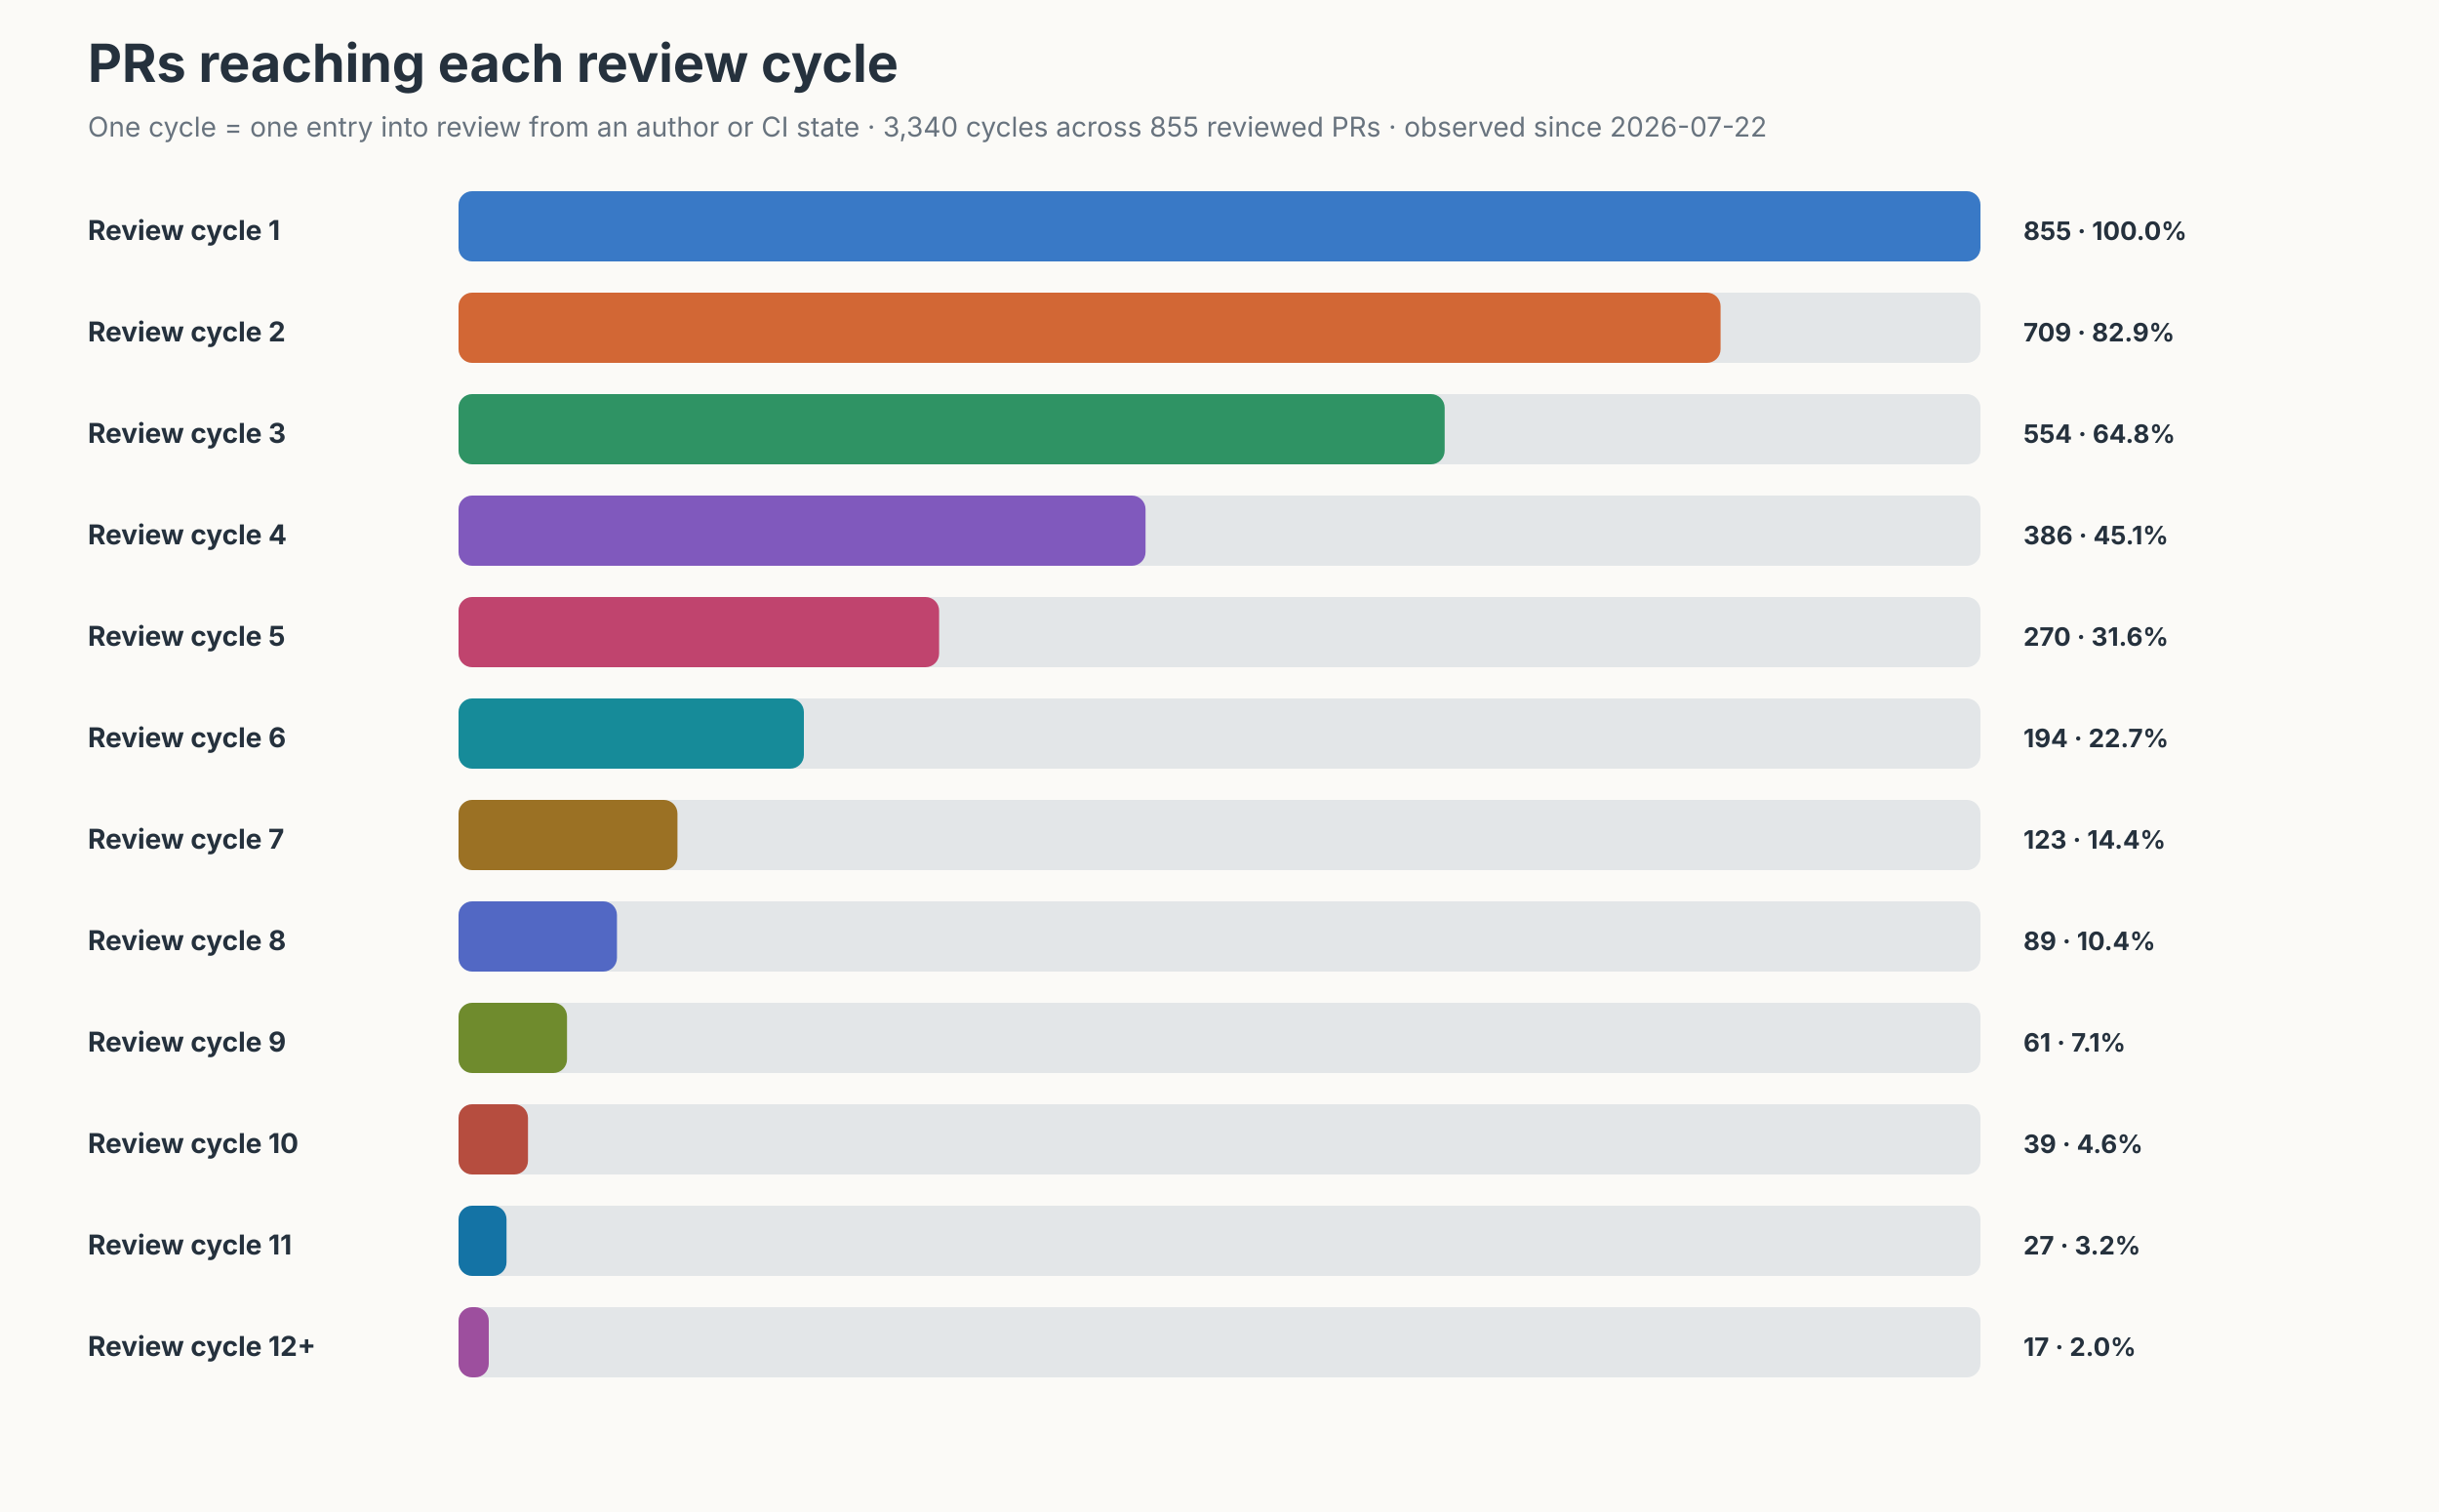
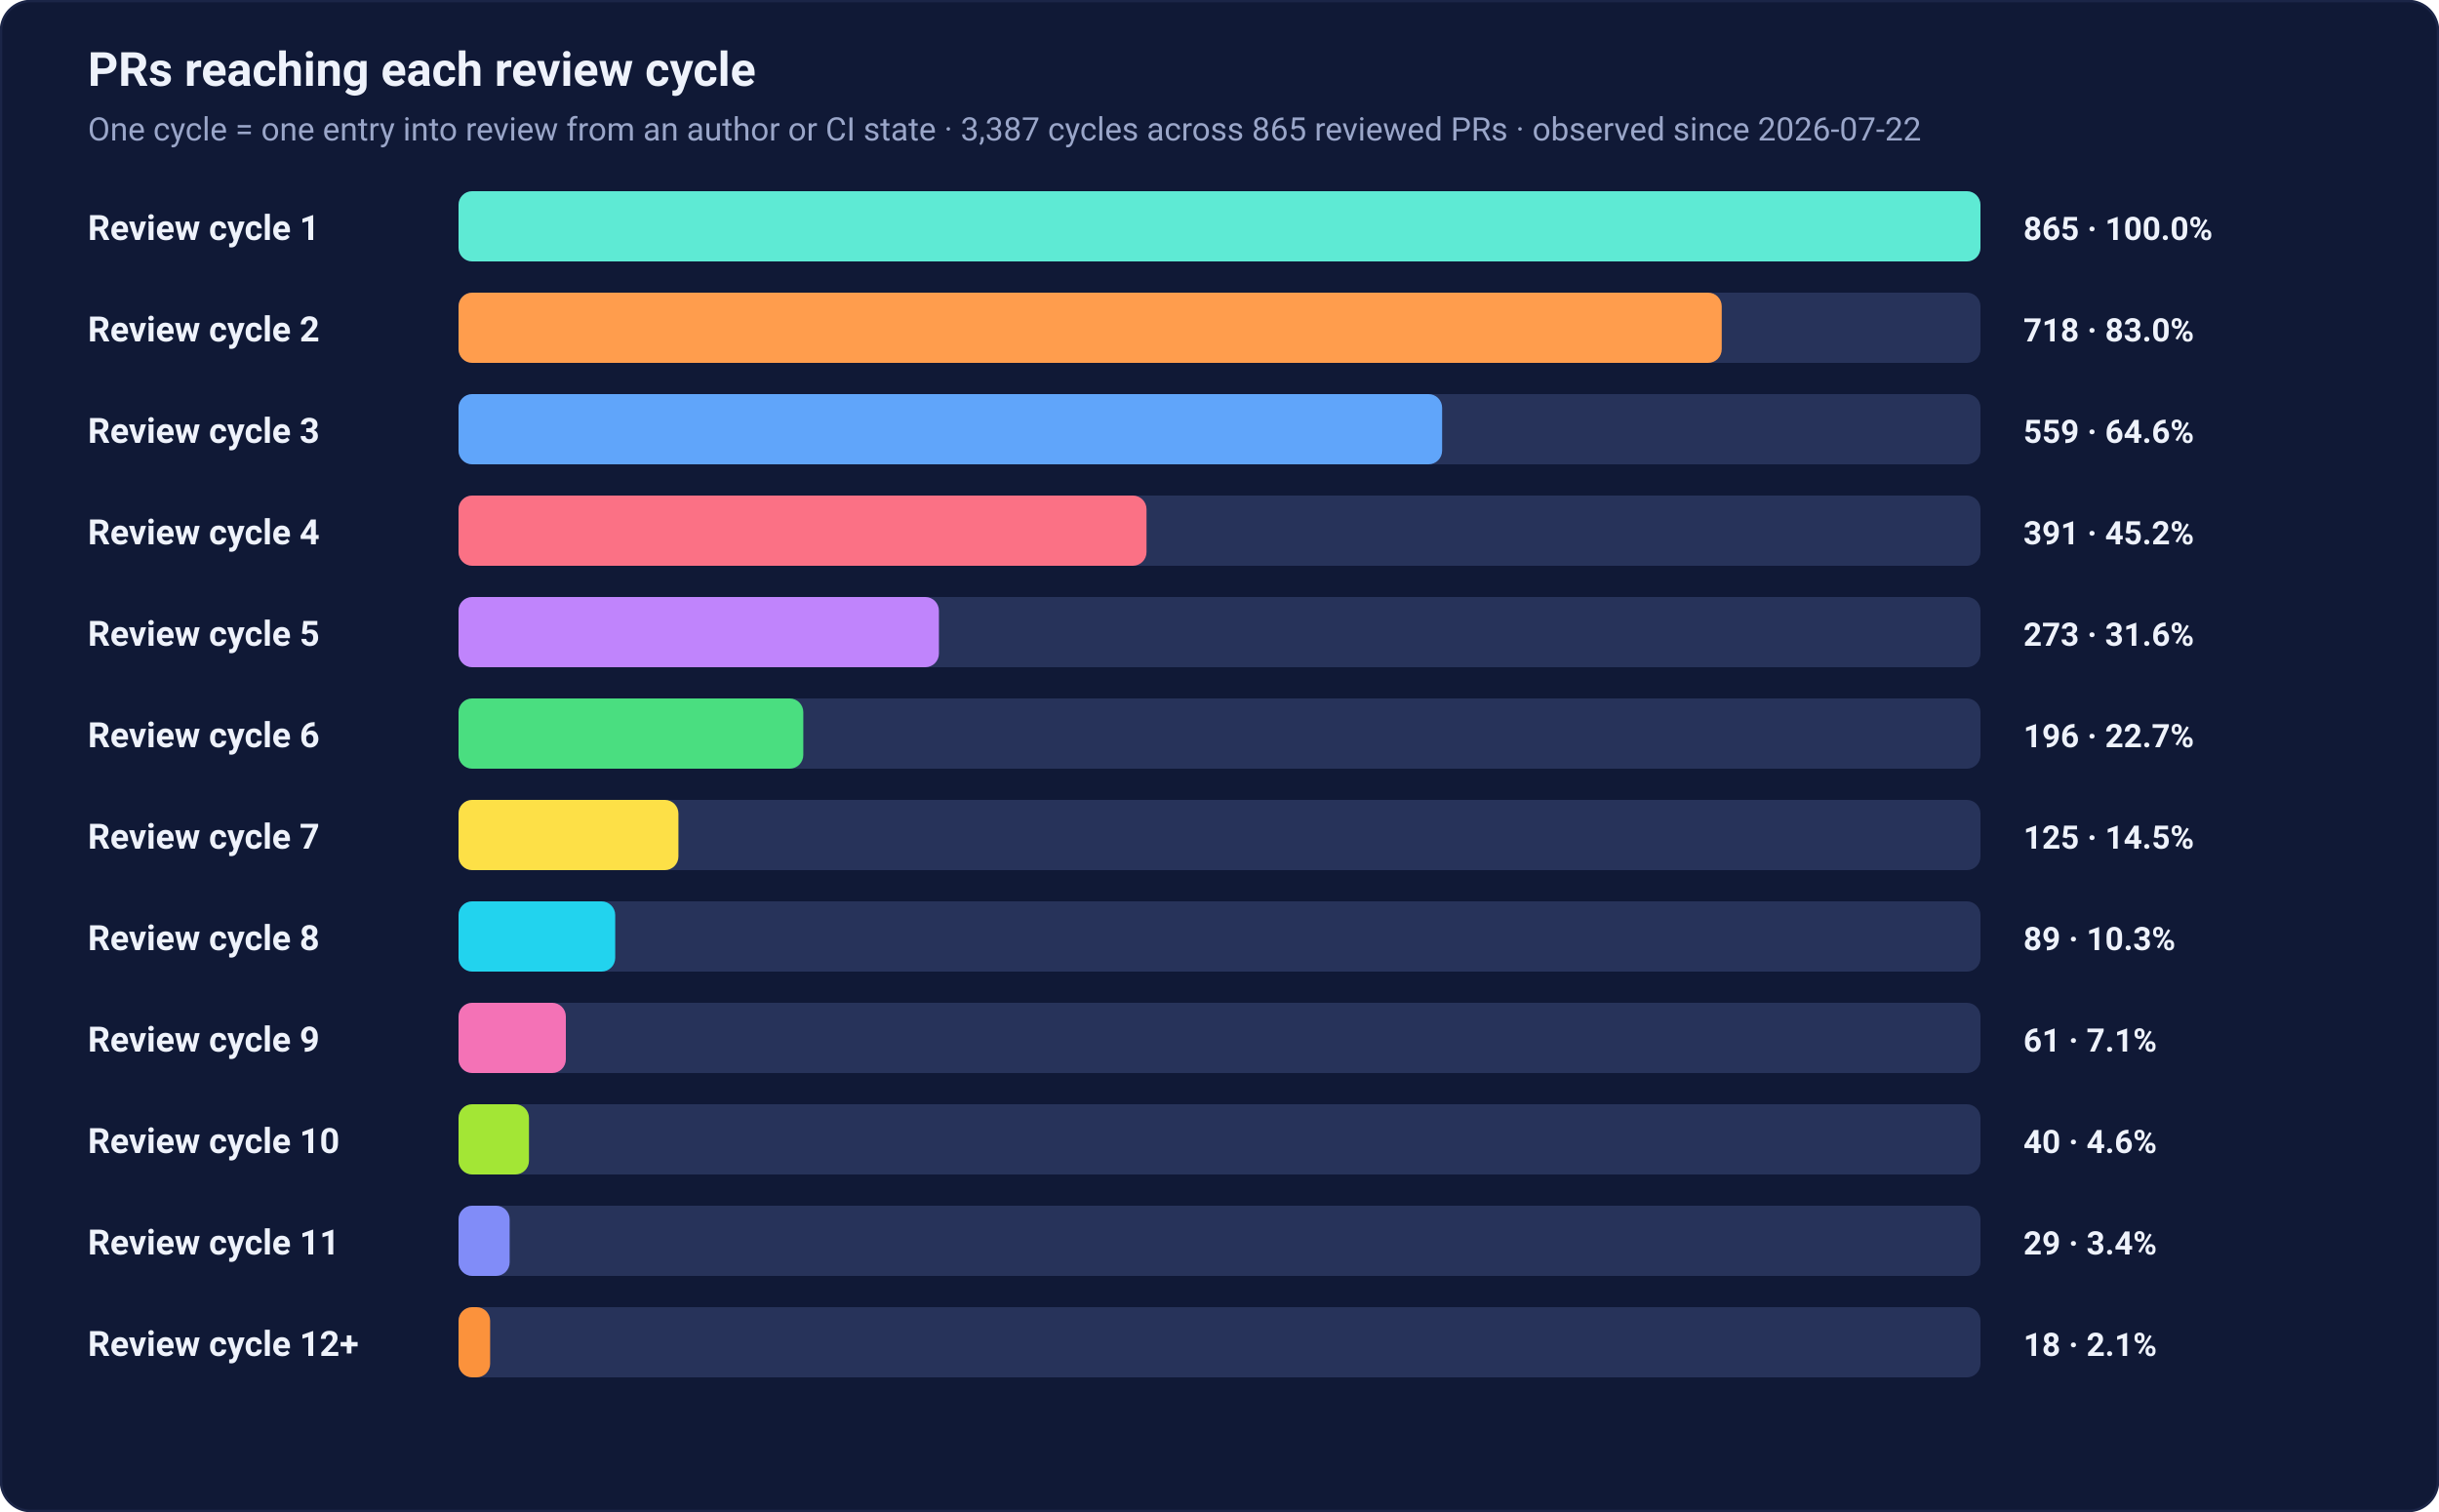
- <svg xmlns="http://www.w3.org/2000/svg" width="1250" height="775" viewBox="0 0 1250 775" role="img" aria-label="Pull requests reaching each automated review cycle">
-   <rect width="100%" height="100%" fill="#fbfaf7" />
-   <style>text{font-family:Inter,ui-sans-serif,system-ui,sans-serif;fill:#25313d}.title{font-size:27px;font-weight:700}.subtitle{font-size:14px;fill:#68737e}.label{font-size:14px;font-weight:680}.value{font-size:13px;font-weight:750}.track{fill:#e3e6e8}</style>
-   <text x="45" y="42" class="title">PRs reaching each review cycle</text>
-   <text x="45" y="70" class="subtitle">One cycle = one entry into review from an author or CI state · 3,340 cycles across 855 reviewed PRs · observed since 2026-07-22</text>
+ <svg xmlns="http://www.w3.org/2000/svg" viewBox="0 0 1250 775" role="img" aria-label="Pull requests reaching each automated review cycle">
+   <style>text{font-family:ui-sans-serif,system-ui,-apple-system,'Segoe UI',Roboto,sans-serif;fill:#eef2fb}.title{font-size:24.2px;font-weight:600}.subtitle{font-size:16.6px;fill:#9aa6c9}.tick{font-size:15.3px;fill:#9aa6c9}.grid{stroke:rgba(255,255,255,0.08);stroke-width:1.3}.axis{stroke:rgba(255,255,255,0.18);stroke-width:1.3}.label{font-size:17.9px;font-weight:600}.value{font-size:16.6px;font-weight:700}.track{fill:#27335a}</style>
+   <rect x="0.5" y="0.5" width="1249" height="774" rx="15.3" fill="#101936" stroke="#1b2547" stroke-width="1.3" />
+   <text x="45" y="44" class="title">PRs reaching each review cycle</text>
+   <text x="45" y="72" class="subtitle">One cycle = one entry into review from an author or CI state · 3,387 cycles across 865 reviewed PRs · observed since 2026-07-22</text>
  <text x="45" y="123" class="label">Review cycle 1</text>
  <rect x="235" y="98" width="780" height="36" rx="7" class="track" />
-   <rect x="235" y="98" width="780.0" height="36" rx="7" fill="#3979c6" />
-   <text x="1037" y="123" class="value">855 · 100.0%</text>
+   <rect x="235" y="98" width="780.0" height="36" rx="7" fill="#5eead4" />
+   <text x="1037" y="123" class="value">865 · 100.0%</text>
  <text x="45" y="175" class="label">Review cycle 2</text>
  <rect x="235" y="150" width="780" height="36" rx="7" class="track" />
-   <rect x="235" y="150" width="646.8" height="36" rx="7" fill="#d26735" />
-   <text x="1037" y="175" class="value">709 · 82.9%</text>
+   <rect x="235" y="150" width="647.4" height="36" rx="7" fill="#ff9d4d" />
+   <text x="1037" y="175" class="value">718 · 83.0%</text>
  <text x="45" y="227" class="label">Review cycle 3</text>
  <rect x="235" y="202" width="780" height="36" rx="7" class="track" />
-   <rect x="235" y="202" width="505.4" height="36" rx="7" fill="#2f9364" />
-   <text x="1037" y="227" class="value">554 · 64.8%</text>
+   <rect x="235" y="202" width="504.1" height="36" rx="7" fill="#60a5fa" />
+   <text x="1037" y="227" class="value">559 · 64.6%</text>
  <text x="45" y="279" class="label">Review cycle 4</text>
  <rect x="235" y="254" width="780" height="36" rx="7" class="track" />
-   <rect x="235" y="254" width="352.1" height="36" rx="7" fill="#8059bd" />
-   <text x="1037" y="279" class="value">386 · 45.1%</text>
+   <rect x="235" y="254" width="352.6" height="36" rx="7" fill="#fb7185" />
+   <text x="1037" y="279" class="value">391 · 45.2%</text>
  <text x="45" y="331" class="label">Review cycle 5</text>
  <rect x="235" y="306" width="780" height="36" rx="7" class="track" />
-   <rect x="235" y="306" width="246.3" height="36" rx="7" fill="#c0446e" />
-   <text x="1037" y="331" class="value">270 · 31.6%</text>
+   <rect x="235" y="306" width="246.2" height="36" rx="7" fill="#c084fc" />
+   <text x="1037" y="331" class="value">273 · 31.6%</text>
  <text x="45" y="383" class="label">Review cycle 6</text>
  <rect x="235" y="358" width="780" height="36" rx="7" class="track" />
-   <rect x="235" y="358" width="177.0" height="36" rx="7" fill="#168b99" />
-   <text x="1037" y="383" class="value">194 · 22.7%</text>
+   <rect x="235" y="358" width="176.7" height="36" rx="7" fill="#4ade80" />
+   <text x="1037" y="383" class="value">196 · 22.7%</text>
  <text x="45" y="435" class="label">Review cycle 7</text>
  <rect x="235" y="410" width="780" height="36" rx="7" class="track" />
-   <rect x="235" y="410" width="112.2" height="36" rx="7" fill="#9b7124" />
-   <text x="1037" y="435" class="value">123 · 14.4%</text>
+   <rect x="235" y="410" width="112.7" height="36" rx="7" fill="#fde047" />
+   <text x="1037" y="435" class="value">125 · 14.5%</text>
  <text x="45" y="487" class="label">Review cycle 8</text>
  <rect x="235" y="462" width="780" height="36" rx="7" class="track" />
-   <rect x="235" y="462" width="81.2" height="36" rx="7" fill="#5268c4" />
-   <text x="1037" y="487" class="value">89 · 10.4%</text>
+   <rect x="235" y="462" width="80.3" height="36" rx="7" fill="#22d3ee" />
+   <text x="1037" y="487" class="value">89 · 10.3%</text>
  <text x="45" y="539" class="label">Review cycle 9</text>
  <rect x="235" y="514" width="780" height="36" rx="7" class="track" />
-   <rect x="235" y="514" width="55.6" height="36" rx="7" fill="#6f8b2d" />
+   <rect x="235" y="514" width="55.0" height="36" rx="7" fill="#f472b6" />
  <text x="1037" y="539" class="value">61 · 7.1%</text>
  <text x="45" y="591" class="label">Review cycle 10</text>
  <rect x="235" y="566" width="780" height="36" rx="7" class="track" />
-   <rect x="235" y="566" width="35.6" height="36" rx="7" fill="#b64d3f" />
-   <text x="1037" y="591" class="value">39 · 4.6%</text>
+   <rect x="235" y="566" width="36.1" height="36" rx="7" fill="#a3e635" />
+   <text x="1037" y="591" class="value">40 · 4.6%</text>
  <text x="45" y="643" class="label">Review cycle 11</text>
  <rect x="235" y="618" width="780" height="36" rx="7" class="track" />
-   <rect x="235" y="618" width="24.6" height="36" rx="7" fill="#1473a5" />
-   <text x="1037" y="643" class="value">27 · 3.2%</text>
+   <rect x="235" y="618" width="26.2" height="36" rx="7" fill="#818cf8" />
+   <text x="1037" y="643" class="value">29 · 3.4%</text>
  <text x="45" y="695" class="label">Review cycle 12+</text>
  <rect x="235" y="670" width="780" height="36" rx="7" class="track" />
-   <rect x="235" y="670" width="15.5" height="36" rx="7" fill="#9d4f9e" />
-   <text x="1037" y="695" class="value">17 · 2.0%</text>
+   <rect x="235" y="670" width="16.2" height="36" rx="7" fill="#fb923c" />
+   <text x="1037" y="695" class="value">18 · 2.1%</text>
</svg>
